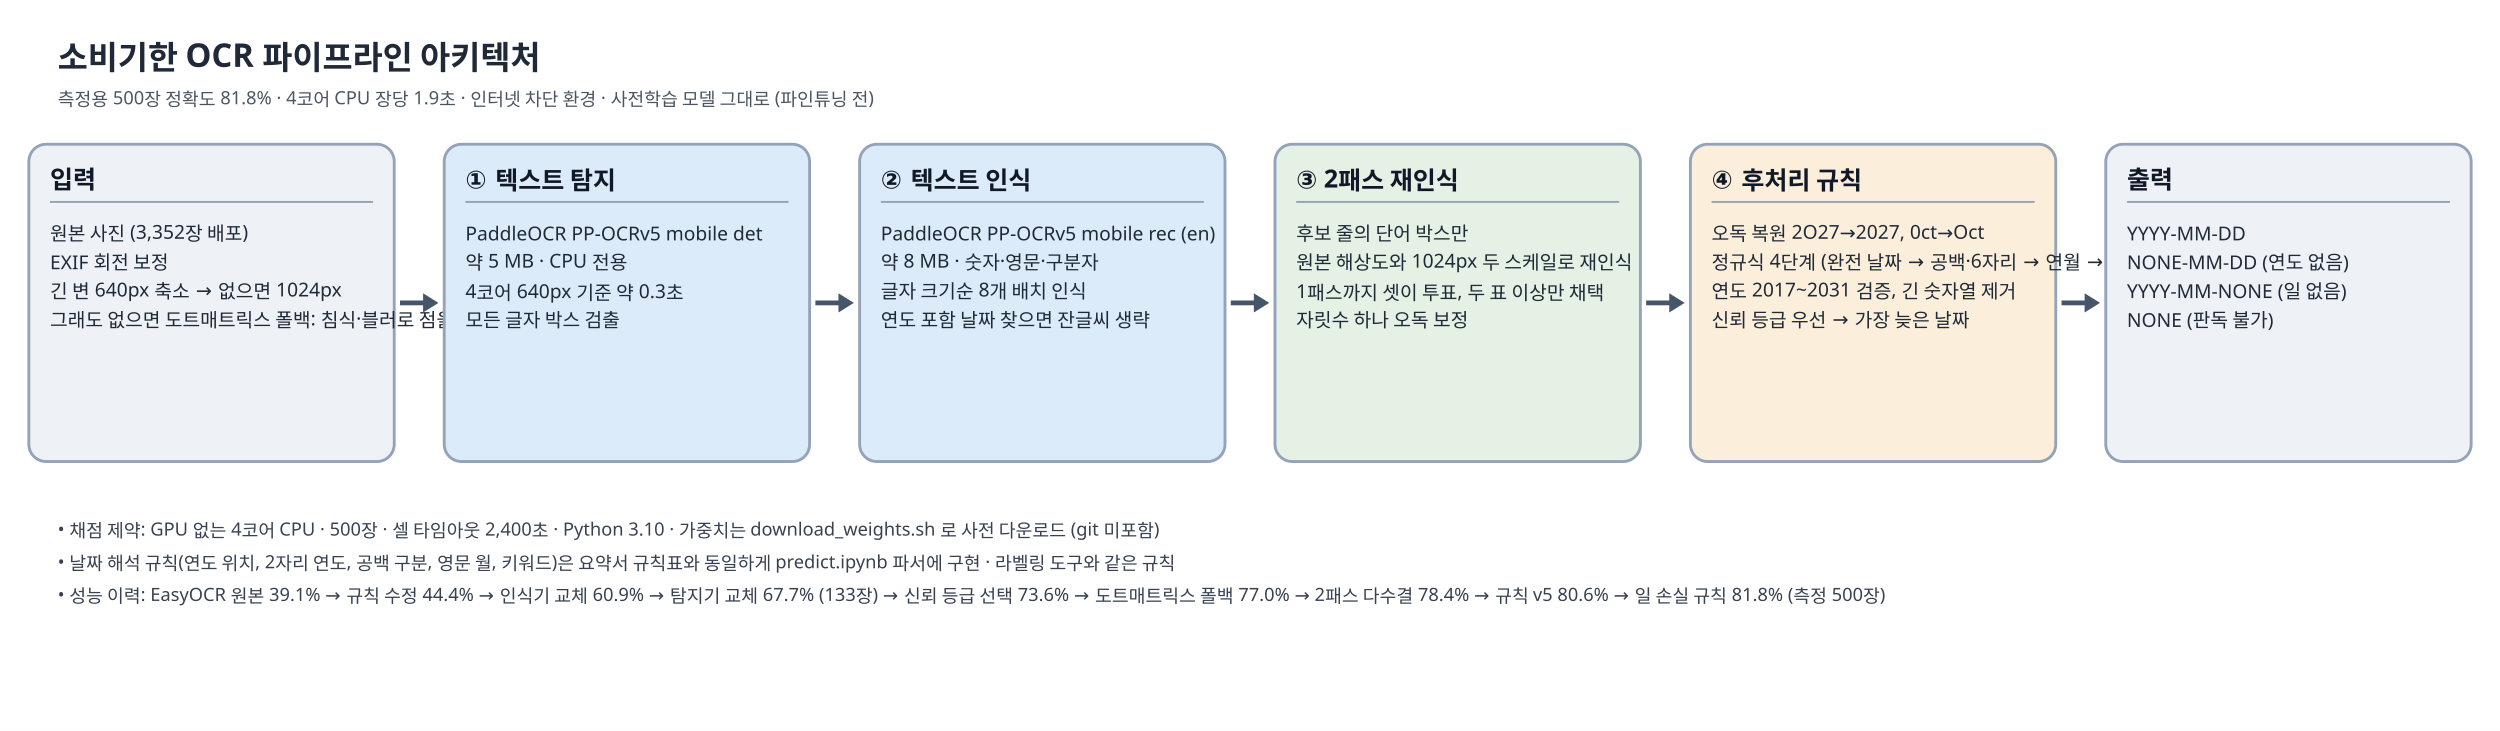
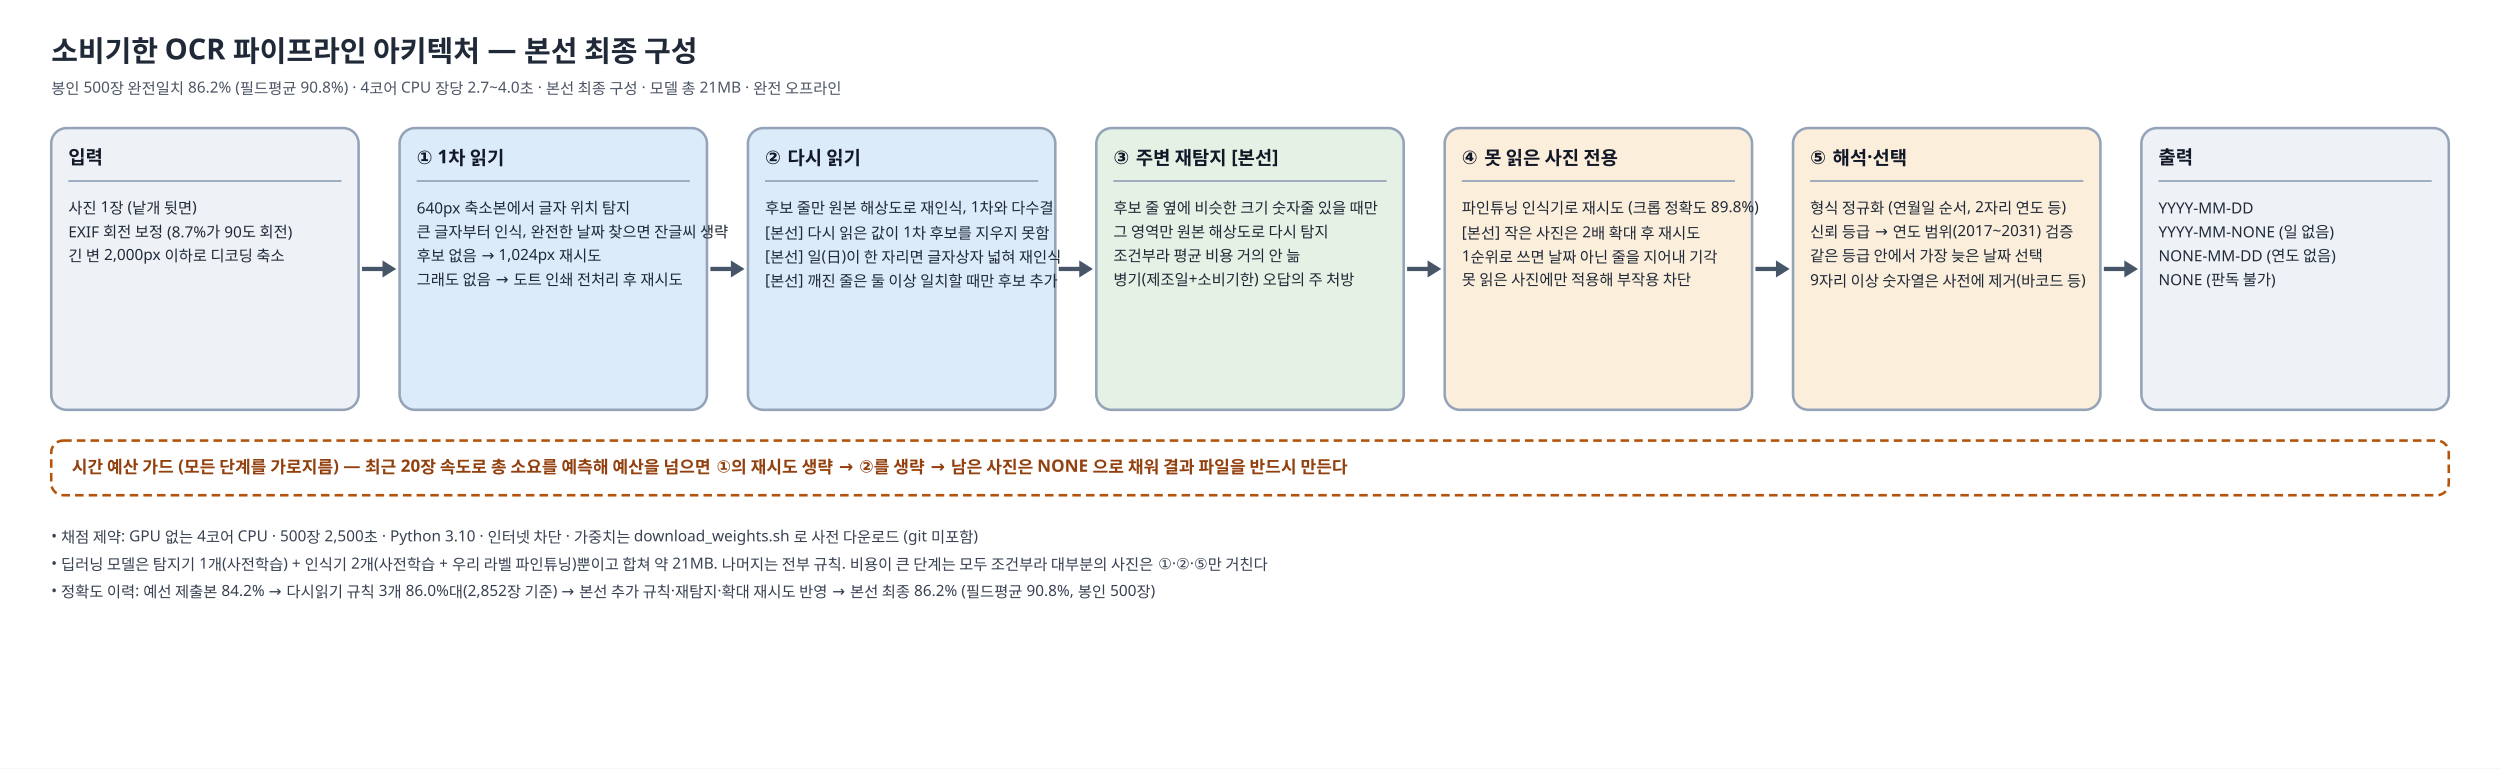
- <svg xmlns="http://www.w3.org/2000/svg" width="2600" height="760" font-family="Malgun Gothic, Apple SD Gothic Neo, sans-serif">
-   <rect width="2600" height="760" fill="white" />
-   <text x="60" y="72" font-size="34" font-weight="bold" fill="#1F2937">소비기한 OCR 파이프라인 아키텍처</text>
-   <text x="60" y="110" font-size="19" fill="#4B5563">측정용 500장 정확도 81.8% · 4코어 CPU 장당 1.9초 · 인터넷 차단 환경 · 사전학습 모델 그대로 (파인튜닝 전)</text>
-   <rect x="30" y="150" width="380" height="330" rx="18" fill="#EEF2F7" stroke="#94A3B8" stroke-width="3" />
-   <text x="52" y="196" font-size="26" font-weight="bold" fill="#111827">입력</text>
-   <line x1="52" y1="210" x2="388" y2="210" stroke="#94A3B8" stroke-width="2" />
-   <text x="52" y="250" font-size="20" fill="#1F2937">원본 사진 (3,352장 배포)</text>
-   <text x="52" y="280" font-size="20" fill="#1F2937">EXIF 회전 보정</text>
-   <text x="52" y="310" font-size="20" fill="#1F2937">긴 변 640px 축소 → 없으면 1024px</text>
-   <text x="52" y="340" font-size="20" fill="#1F2937">그래도 없으면 도트매트릭스 폴백: 침식·블러로 점을 이어 재시도</text>
-   <line x1="416" y1="315" x2="444" y2="315" stroke="#475569" stroke-width="5" />
-   <polygon points="456,315 440,305 440,325" fill="#475569" />
-   <rect x="462" y="150" width="380" height="330" rx="18" fill="#DCEBFA" stroke="#94A3B8" stroke-width="3" />
-   <text x="484" y="196" font-size="26" font-weight="bold" fill="#111827">① 텍스트 탐지</text>
-   <line x1="484" y1="210" x2="820" y2="210" stroke="#94A3B8" stroke-width="2" />
-   <text x="484" y="250" font-size="20" fill="#1F2937">PaddleOCR PP-OCRv5 mobile det</text>
-   <text x="484" y="280" font-size="20" fill="#1F2937">약 5 MB · CPU 전용</text>
-   <text x="484" y="310" font-size="20" fill="#1F2937">4코어 640px 기준 약 0.3초</text>
-   <text x="484" y="340" font-size="20" fill="#1F2937">모든 글자 박스 검출</text>
-   <line x1="848" y1="315" x2="876" y2="315" stroke="#475569" stroke-width="5" />
-   <polygon points="888,315 872,305 872,325" fill="#475569" />
-   <rect x="894" y="150" width="380" height="330" rx="18" fill="#DCEBFA" stroke="#94A3B8" stroke-width="3" />
-   <text x="916" y="196" font-size="26" font-weight="bold" fill="#111827">② 텍스트 인식</text>
-   <line x1="916" y1="210" x2="1252" y2="210" stroke="#94A3B8" stroke-width="2" />
-   <text x="916" y="250" font-size="20" fill="#1F2937">PaddleOCR PP-OCRv5 mobile rec (en)</text>
-   <text x="916" y="280" font-size="20" fill="#1F2937">약 8 MB · 숫자·영문·구분자</text>
-   <text x="916" y="310" font-size="20" fill="#1F2937">글자 크기순 8개 배치 인식</text>
-   <text x="916" y="340" font-size="20" fill="#1F2937">연도 포함 날짜 찾으면 잔글씨 생략</text>
-   <line x1="1280" y1="315" x2="1308" y2="315" stroke="#475569" stroke-width="5" />
-   <polygon points="1320,315 1304,305 1304,325" fill="#475569" />
-   <rect x="1326" y="150" width="380" height="330" rx="18" fill="#E4F1E4" stroke="#94A3B8" stroke-width="3" />
-   <text x="1348" y="196" font-size="26" font-weight="bold" fill="#111827">③ 2패스 재인식</text>
-   <line x1="1348" y1="210" x2="1684" y2="210" stroke="#94A3B8" stroke-width="2" />
-   <text x="1348" y="250" font-size="20" fill="#1F2937">후보 줄의 단어 박스만</text>
-   <text x="1348" y="280" font-size="20" fill="#1F2937">원본 해상도와 1024px 두 스케일로 재인식</text>
-   <text x="1348" y="310" font-size="20" fill="#1F2937">1패스까지 셋이 투표, 두 표 이상만 채택</text>
-   <text x="1348" y="340" font-size="20" fill="#1F2937">자릿수 하나 오독 보정</text>
-   <line x1="1712" y1="315" x2="1740" y2="315" stroke="#475569" stroke-width="5" />
-   <polygon points="1752,315 1736,305 1736,325" fill="#475569" />
-   <rect x="1758" y="150" width="380" height="330" rx="18" fill="#FBEEDB" stroke="#94A3B8" stroke-width="3" />
-   <text x="1780" y="196" font-size="26" font-weight="bold" fill="#111827">④ 후처리 규칙</text>
-   <line x1="1780" y1="210" x2="2116" y2="210" stroke="#94A3B8" stroke-width="2" />
-   <text x="1780" y="250" font-size="20" fill="#1F2937">오독 복원 2O27→2027, 0ct→Oct</text>
-   <text x="1780" y="280" font-size="20" fill="#1F2937">정규식 4단계 (완전 날짜 → 공백·6자리 → 연월 → 월일)</text>
-   <text x="1780" y="310" font-size="20" fill="#1F2937">연도 2017~2031 검증, 긴 숫자열 제거</text>
-   <text x="1780" y="340" font-size="20" fill="#1F2937">신뢰 등급 우선 → 가장 늦은 날짜</text>
-   <line x1="2144" y1="315" x2="2172" y2="315" stroke="#475569" stroke-width="5" />
-   <polygon points="2184,315 2168,305 2168,325" fill="#475569" />
-   <rect x="2190" y="150" width="380" height="330" rx="18" fill="#EEF2F7" stroke="#94A3B8" stroke-width="3" />
-   <text x="2212" y="196" font-size="26" font-weight="bold" fill="#111827">출력</text>
-   <line x1="2212" y1="210" x2="2548" y2="210" stroke="#94A3B8" stroke-width="2" />
-   <text x="2212" y="250" font-size="20" fill="#1F2937">YYYY-MM-DD</text>
-   <text x="2212" y="280" font-size="20" fill="#1F2937">NONE-MM-DD (연도 없음)</text>
-   <text x="2212" y="310" font-size="20" fill="#1F2937">YYYY-MM-NONE (일 없음)</text>
-   <text x="2212" y="340" font-size="20" fill="#1F2937">NONE (판독 불가)</text>
-   <text x="60" y="557" font-size="19" fill="#374151">• 채점 제약: GPU 없는 4코어 CPU · 500장 · 셀 타임아웃 2,400초 · Python 3.10 · 가중치는 download_weights.sh 로 사전 다운로드 (git 미포함)</text>
-   <text x="60" y="591" font-size="19" fill="#374151">• 날짜 해석 규칙(연도 위치, 2자리 연도, 공백 구분, 영문 월, 키워드)은 요약서 규칙표와 동일하게 predict.ipynb 파서에 구현 · 라벨링 도구와 같은 규칙</text>
-   <text x="60" y="625" font-size="19" fill="#374151">• 성능 이력: EasyOCR 원본 39.1% → 규칙 수정 44.4% → 인식기 교체 60.9% → 탐지기 교체 67.7% (133장) → 신뢰 등급 선택 73.6% → 도트매트릭스 폴백 77.0% → 2패스 다수결 78.4% → 규칙 v5 80.6% → 일 손실 규칙 81.8% (측정 500장)</text>
+ <svg xmlns="http://www.w3.org/2000/svg" width="2928" height="900" font-family="Apple SD Gothic Neo, Malgun Gothic, sans-serif">
+   <rect width="2928" height="900" fill="white" />
+   <text x="60" y="72" font-size="34" font-weight="bold" fill="#1F2937">소비기한 OCR 파이프라인 아키텍처 — 본선 최종 구성</text>
+   <text x="60" y="110" font-size="18" fill="#4B5563">봉인 500장 완전일치 86.2% (필드평균 90.8%) · 4코어 CPU 장당 2.7~4.0초 · 본선 최종 구성 · 모델 총 21MB · 완전 오프라인</text>
+   <rect x="60" y="150" width="360" height="330" rx="18" fill="#EEF2F7" stroke="#94A3B8" stroke-width="3" />
+   <text x="80" y="192" font-size="22" font-weight="bold" fill="#111827">입력</text>
+   <line x1="80" y1="212" x2="400" y2="212" stroke="#94A3B8" stroke-width="2" />
+   <text x="80" y="250" font-size="18" fill="#1F2937">사진 1장 (낱개 뒷면)</text>
+   <text x="80" y="278" font-size="18" fill="#1F2937">EXIF 회전 보정 (8.7%가 90도 회전)</text>
+   <text x="80" y="306" font-size="18" fill="#1F2937">긴 변 2,000px 이하로 디코딩 축소</text>
+   <line x1="424" y1="315" x2="452" y2="315" stroke="#475569" stroke-width="5" />
+   <polygon points="464,315 448,305 448,325" fill="#475569" />
+   <rect x="468" y="150" width="360" height="330" rx="18" fill="#DCEBFA" stroke="#94A3B8" stroke-width="3" />
+   <text x="488" y="192" font-size="22" font-weight="bold" fill="#111827">① 1차 읽기</text>
+   <line x1="488" y1="212" x2="808" y2="212" stroke="#94A3B8" stroke-width="2" />
+   <text x="488" y="250" font-size="18" fill="#1F2937">640px 축소본에서 글자 위치 탐지</text>
+   <text x="488" y="278" font-size="18" fill="#1F2937">큰 글자부터 인식, 완전한 날짜 찾으면 잔글씨 생략</text>
+   <text x="488" y="306" font-size="18" fill="#1F2937">후보 없음 → 1,024px 재시도</text>
+   <text x="488" y="334" font-size="18" fill="#1F2937">그래도 없음 → 도트 인쇄 전처리 후 재시도</text>
+   <line x1="832" y1="315" x2="860" y2="315" stroke="#475569" stroke-width="5" />
+   <polygon points="872,315 856,305 856,325" fill="#475569" />
+   <rect x="876" y="150" width="360" height="330" rx="18" fill="#DCEBFA" stroke="#94A3B8" stroke-width="3" />
+   <text x="896" y="192" font-size="22" font-weight="bold" fill="#111827">② 다시 읽기</text>
+   <line x1="896" y1="212" x2="1216" y2="212" stroke="#94A3B8" stroke-width="2" />
+   <text x="896" y="250" font-size="18" fill="#1F2937">후보 줄만 원본 해상도로 재인식, 1차와 다수결</text>
+   <text x="896" y="278" font-size="18" fill="#1F2937">[본선] 다시 읽은 값이 1차 후보를 지우지 못함</text>
+   <text x="896" y="306" font-size="18" fill="#1F2937">[본선] 일(日)이 한 자리면 글자상자 넓혀 재인식</text>
+   <text x="896" y="334" font-size="18" fill="#1F2937">[본선] 깨진 줄은 둘 이상 일치할 때만 후보 추가</text>
+   <line x1="1240" y1="315" x2="1268" y2="315" stroke="#475569" stroke-width="5" />
+   <polygon points="1280,315 1264,305 1264,325" fill="#475569" />
+   <rect x="1284" y="150" width="360" height="330" rx="18" fill="#E4F1E4" stroke="#94A3B8" stroke-width="3" />
+   <text x="1304" y="192" font-size="22" font-weight="bold" fill="#111827">③ 주변 재탐지 [본선]</text>
+   <line x1="1304" y1="212" x2="1624" y2="212" stroke="#94A3B8" stroke-width="2" />
+   <text x="1304" y="250" font-size="18" fill="#1F2937">후보 줄 옆에 비슷한 크기 숫자줄 있을 때만</text>
+   <text x="1304" y="278" font-size="18" fill="#1F2937">그 영역만 원본 해상도로 다시 탐지</text>
+   <text x="1304" y="306" font-size="18" fill="#1F2937">조건부라 평균 비용 거의 안 늚</text>
+   <text x="1304" y="334" font-size="18" fill="#1F2937">병기(제조일+소비기한) 오답의 주 처방</text>
+   <line x1="1648" y1="315" x2="1676" y2="315" stroke="#475569" stroke-width="5" />
+   <polygon points="1688,315 1672,305 1672,325" fill="#475569" />
+   <rect x="1692" y="150" width="360" height="330" rx="18" fill="#FBEEDB" stroke="#94A3B8" stroke-width="3" />
+   <text x="1712" y="192" font-size="22" font-weight="bold" fill="#111827">④ 못 읽은 사진 전용</text>
+   <line x1="1712" y1="212" x2="2032" y2="212" stroke="#94A3B8" stroke-width="2" />
+   <text x="1712" y="250" font-size="18" fill="#1F2937">파인튜닝 인식기로 재시도 (크롭 정확도 89.8%)</text>
+   <text x="1712" y="278" font-size="18" fill="#1F2937">[본선] 작은 사진은 2배 확대 후 재시도</text>
+   <text x="1712" y="306" font-size="18" fill="#1F2937">1순위로 쓰면 날짜 아닌 줄을 지어내 기각</text>
+   <text x="1712" y="334" font-size="18" fill="#1F2937">못 읽은 사진에만 적용해 부작용 차단</text>
+   <line x1="2056" y1="315" x2="2084" y2="315" stroke="#475569" stroke-width="5" />
+   <polygon points="2096,315 2080,305 2080,325" fill="#475569" />
+   <rect x="2100" y="150" width="360" height="330" rx="18" fill="#FBEEDB" stroke="#94A3B8" stroke-width="3" />
+   <text x="2120" y="192" font-size="22" font-weight="bold" fill="#111827">⑤ 해석·선택</text>
+   <line x1="2120" y1="212" x2="2440" y2="212" stroke="#94A3B8" stroke-width="2" />
+   <text x="2120" y="250" font-size="18" fill="#1F2937">형식 정규화 (연월일 순서, 2자리 연도 등)</text>
+   <text x="2120" y="278" font-size="18" fill="#1F2937">신뢰 등급 → 연도 범위(2017~2031) 검증</text>
+   <text x="2120" y="306" font-size="18" fill="#1F2937">같은 등급 안에서 가장 늦은 날짜 선택</text>
+   <text x="2120" y="334" font-size="18" fill="#1F2937">9자리 이상 숫자열은 사전에 제거(바코드 등)</text>
+   <line x1="2464" y1="315" x2="2492" y2="315" stroke="#475569" stroke-width="5" />
+   <polygon points="2504,315 2488,305 2488,325" fill="#475569" />
+   <rect x="2508" y="150" width="360" height="330" rx="18" fill="#EEF2F7" stroke="#94A3B8" stroke-width="3" />
+   <text x="2528" y="192" font-size="22" font-weight="bold" fill="#111827">출력</text>
+   <line x1="2528" y1="212" x2="2848" y2="212" stroke="#94A3B8" stroke-width="2" />
+   <text x="2528" y="250" font-size="18" fill="#1F2937">YYYY-MM-DD</text>
+   <text x="2528" y="278" font-size="18" fill="#1F2937">YYYY-MM-NONE (일 없음)</text>
+   <text x="2528" y="306" font-size="18" fill="#1F2937">NONE-MM-DD (연도 없음)</text>
+   <text x="2528" y="334" font-size="18" fill="#1F2937">NONE (판독 불가)</text>
+   <rect x="60" y="516" width="2808" height="64" rx="14" fill="none" stroke="#B45309" stroke-width="3" stroke-dasharray="10,6" />
+   <text x="84" y="554" font-size="20" font-weight="bold" fill="#92400E">시간 예산 가드 (모든 단계를 가로지름) — 최근 20장 속도로 총 소요를 예측해 예산을 넘으면 ①의 재시도 생략 → ②를 생략 → 남은 사진은 NONE 으로 채워 결과 파일을 반드시 만든다</text>
+   <text x="60" y="634" font-size="18" fill="#374151">• 채점 제약: GPU 없는 4코어 CPU · 500장 2,500초 · Python 3.10 · 인터넷 차단 · 가중치는 download_weights.sh 로 사전 다운로드 (git 미포함)</text>
+   <text x="60" y="666" font-size="18" fill="#374151">• 딥러닝 모델은 탐지기 1개(사전학습) + 인식기 2개(사전학습 + 우리 라벨 파인튜닝)뿐이고 합쳐 약 21MB. 나머지는 전부 규칙. 비용이 큰 단계는 모두 조건부라 대부분의 사진은 ①·②·⑤만 거친다</text>
+   <text x="60" y="698" font-size="18" fill="#374151">• 정확도 이력: 예선 제출본 84.2% → 다시읽기 규칙 3개 86.0%대(2,852장 기준) → 본선 추가 규칙·재탐지·확대 재시도 반영 → 본선 최종 86.2% (필드평균 90.8%, 봉인 500장)</text>
</svg>
